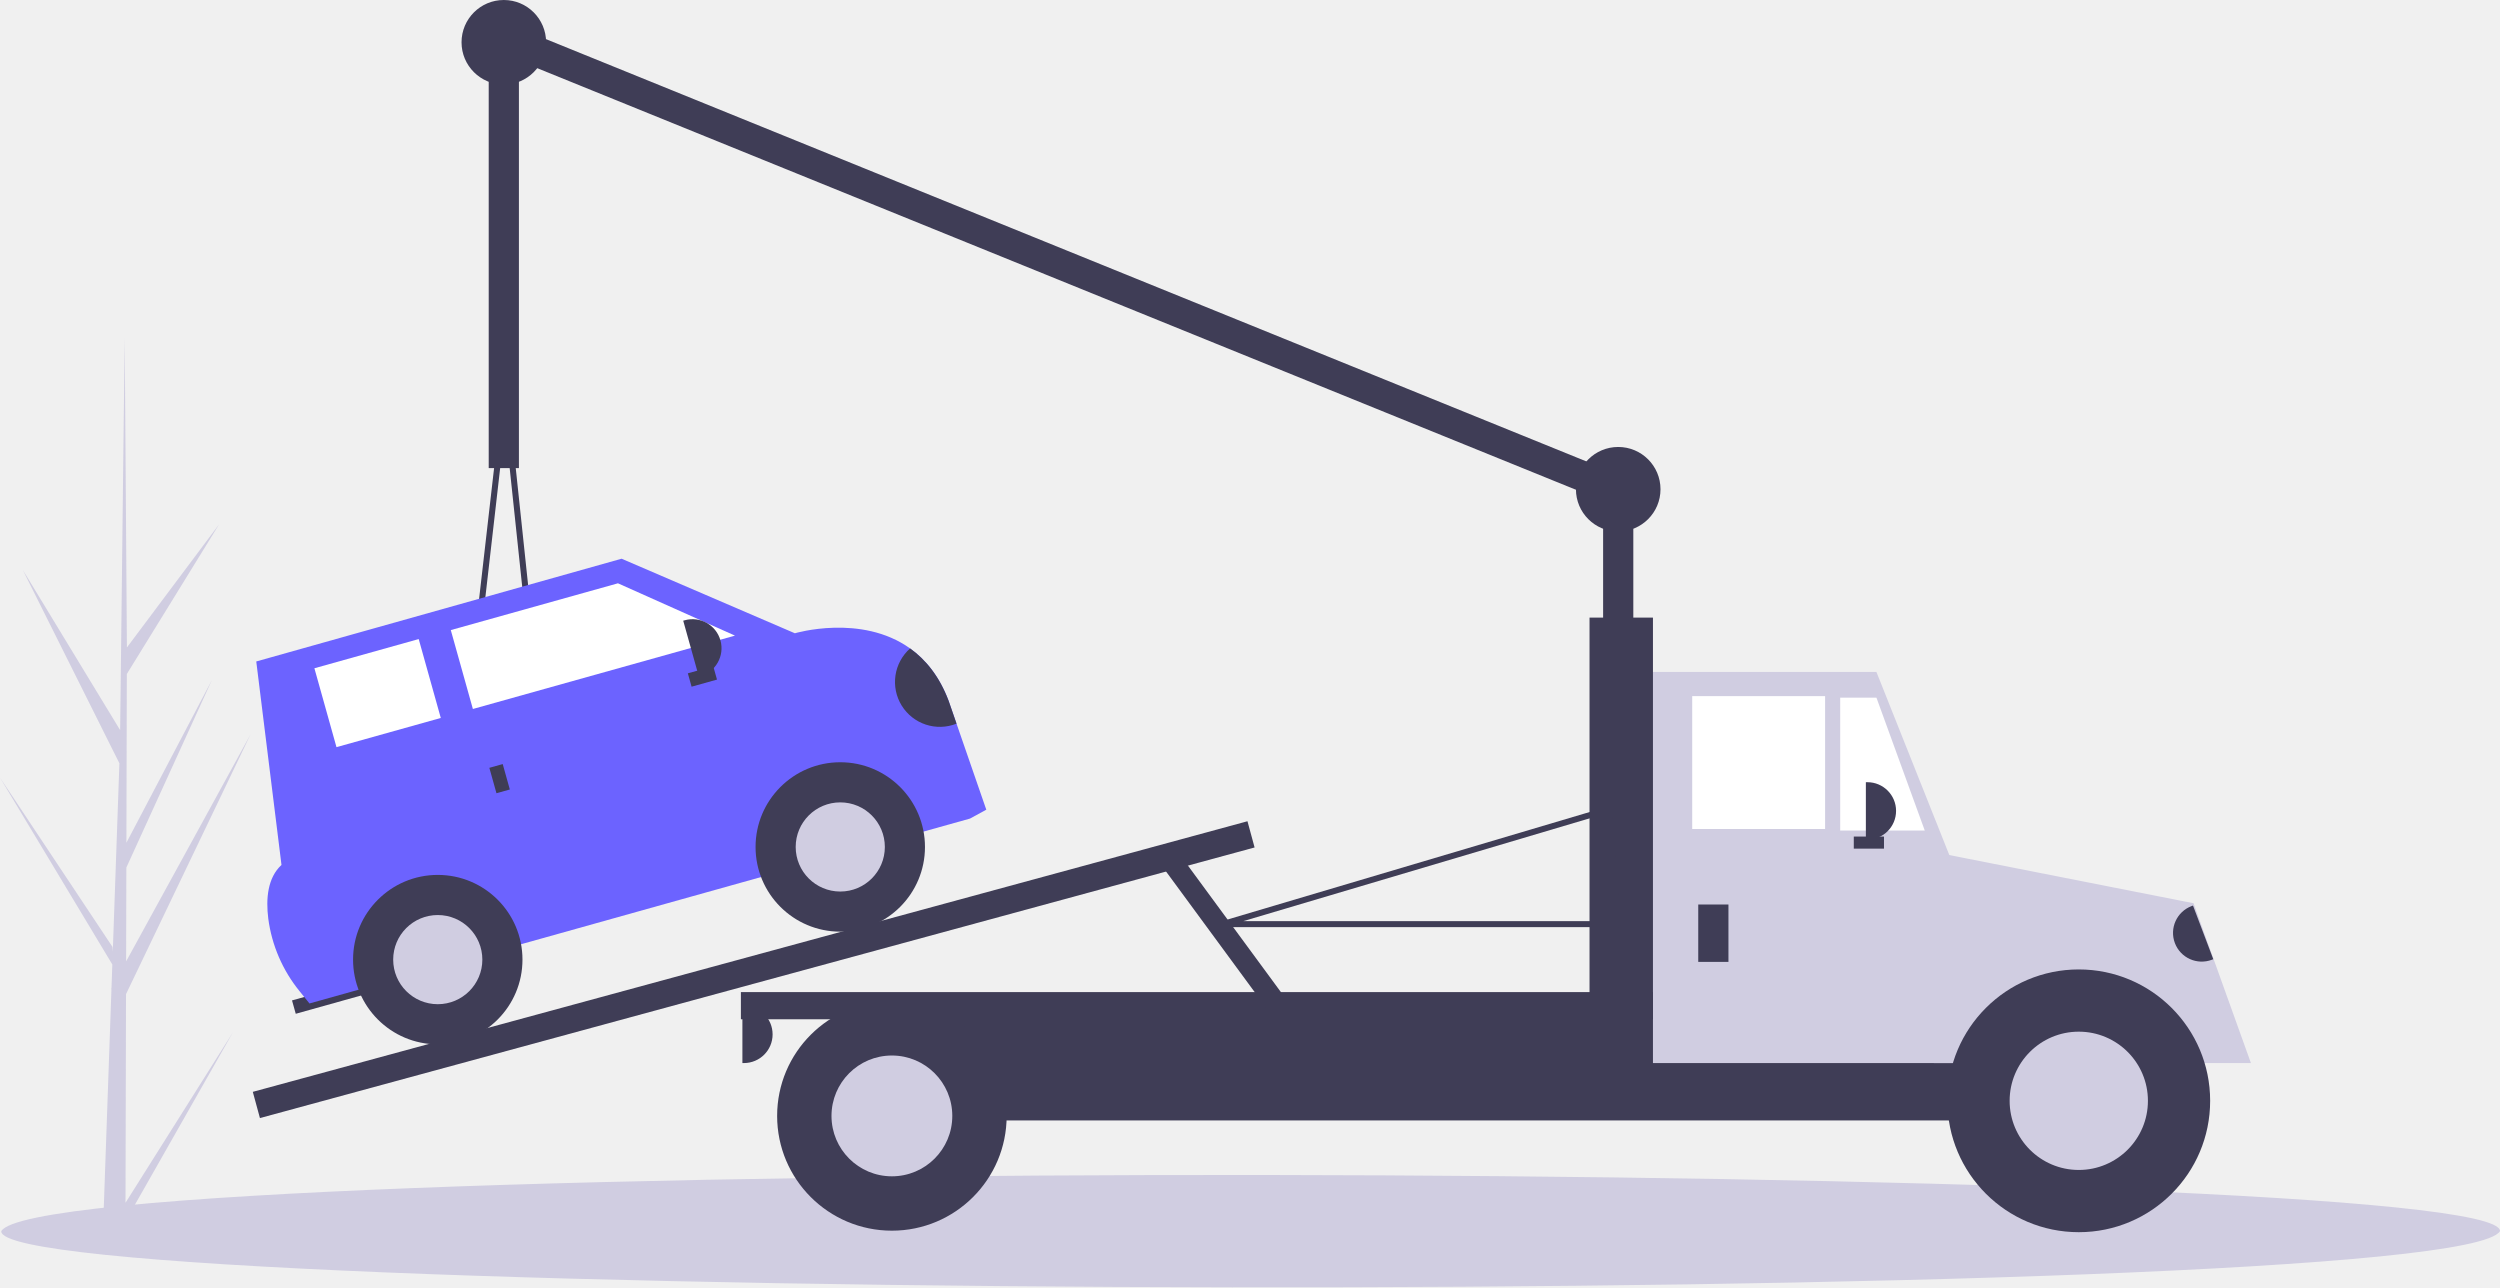
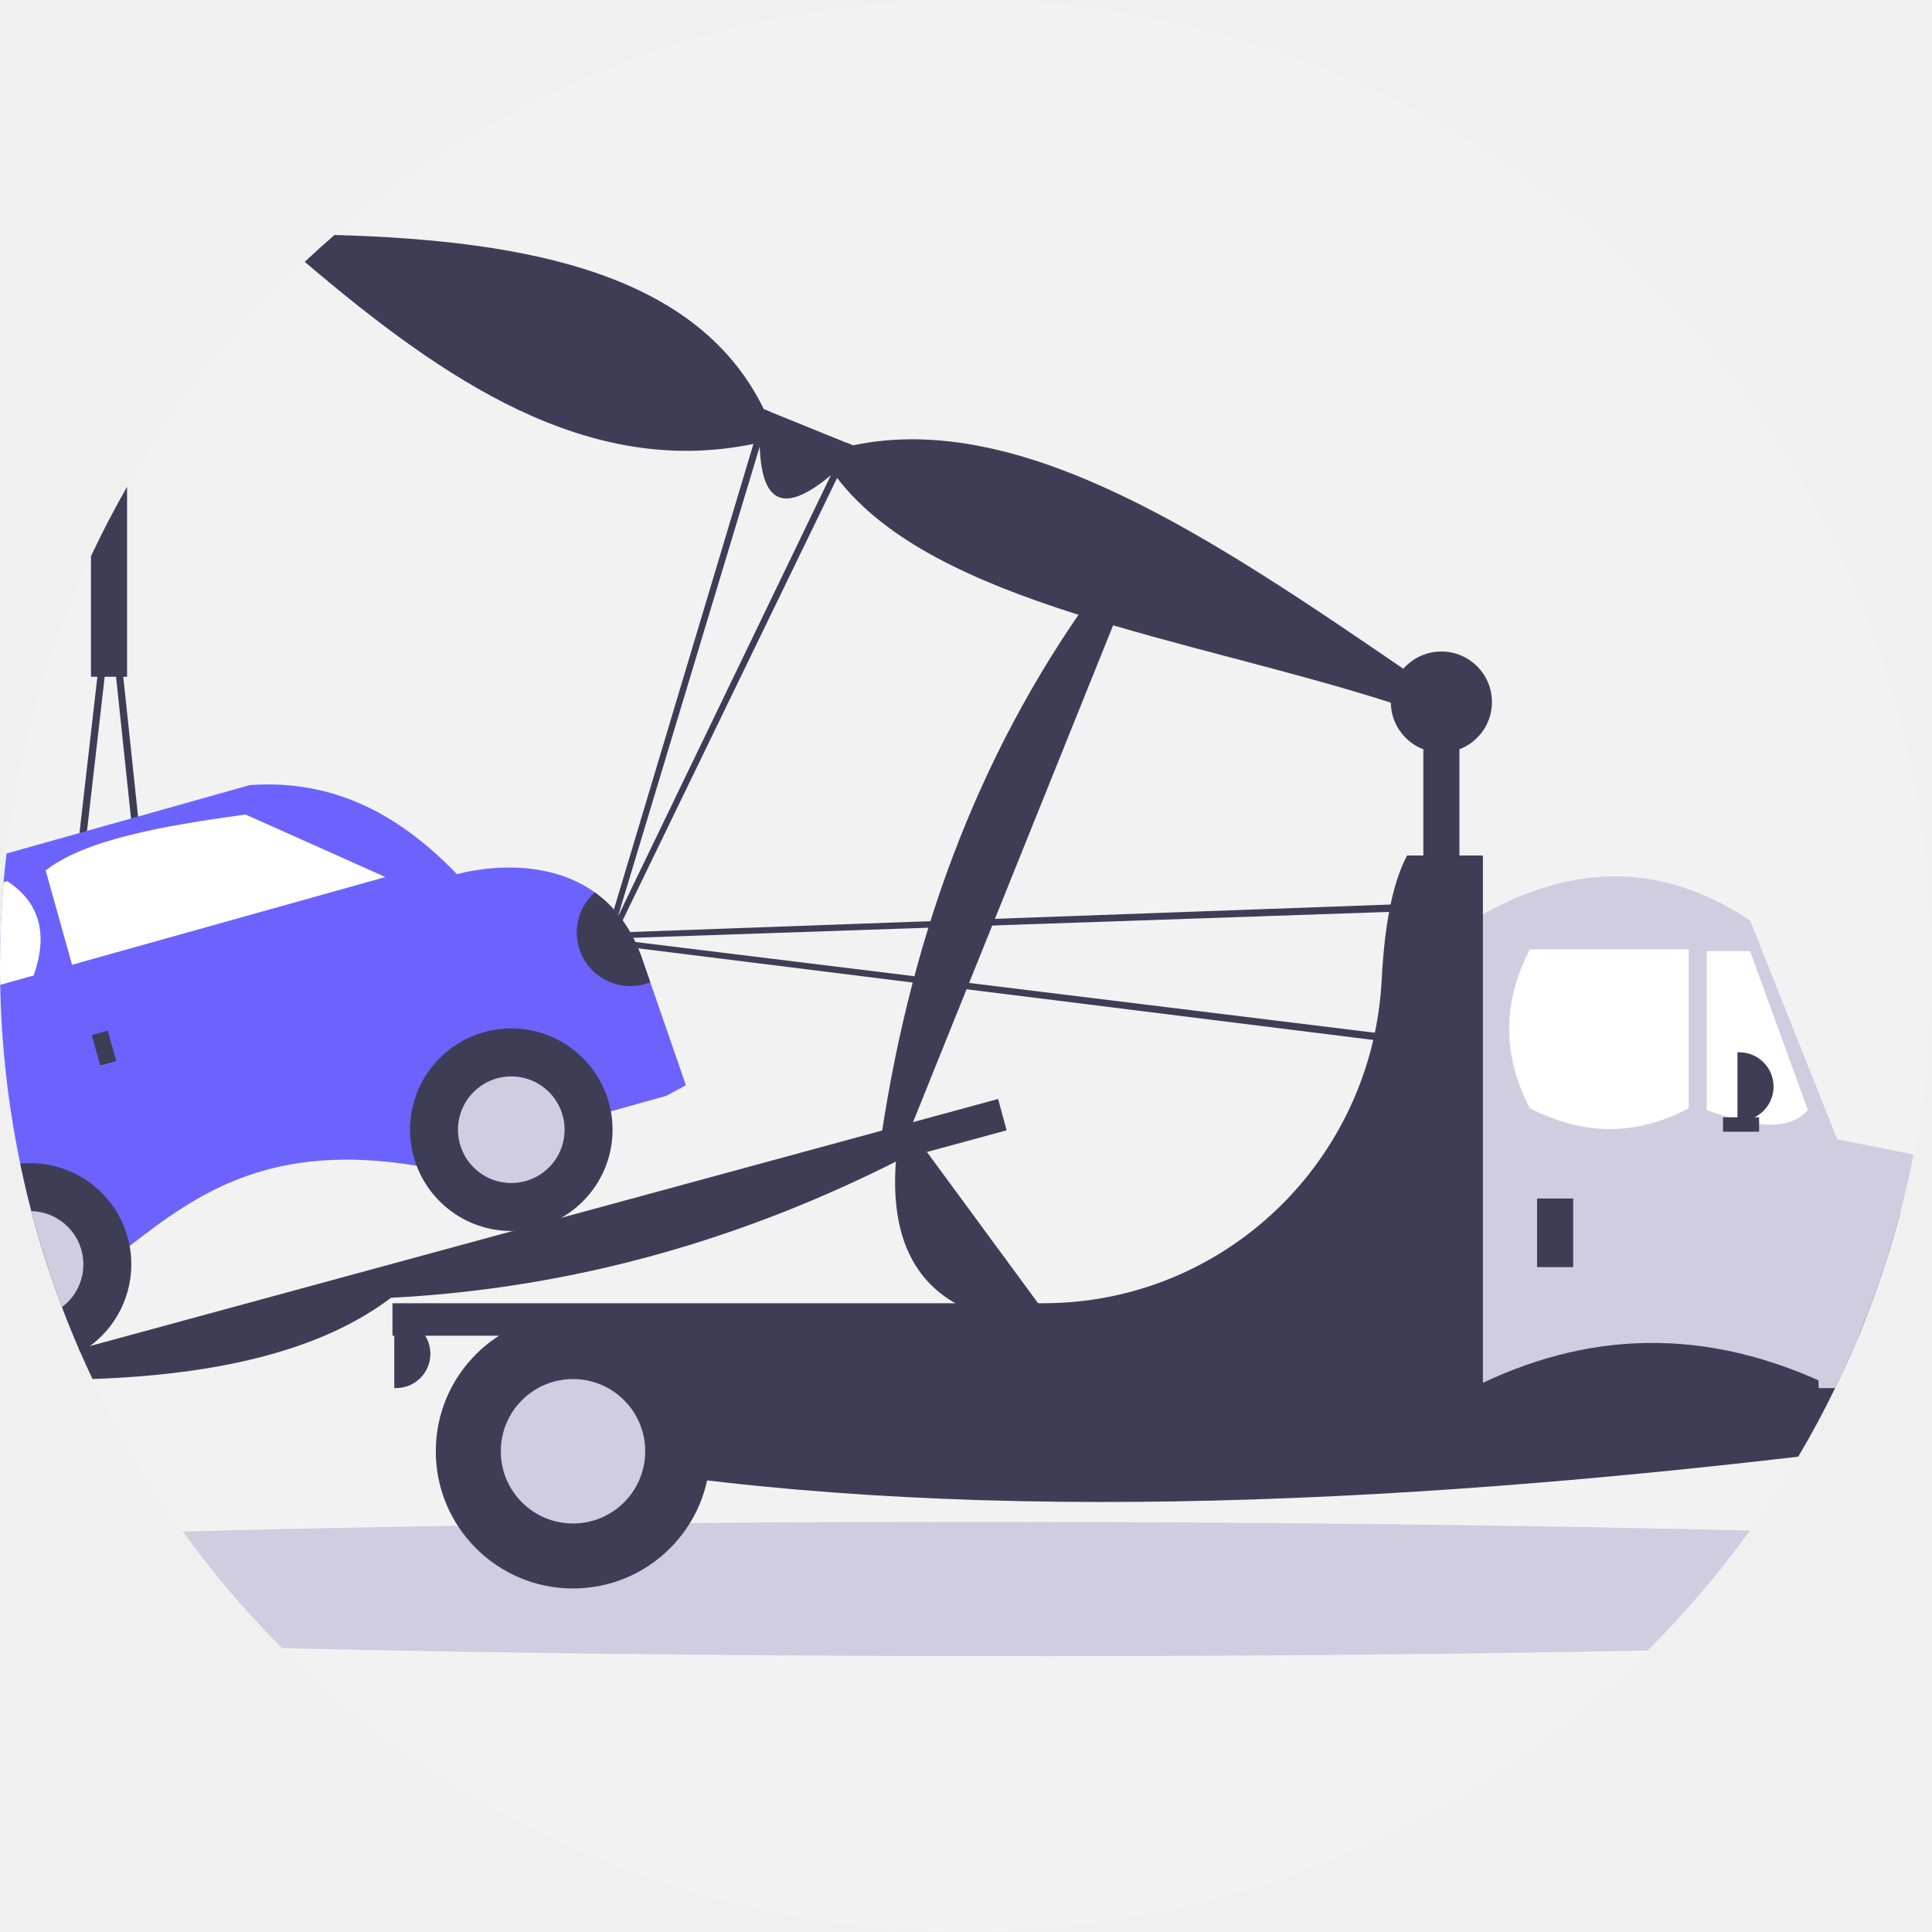
- <svg xmlns="http://www.w3.org/2000/svg" id="bf6b072d-b0c7-410f-9e86-e550d19ff3f5" data-name="Layer 1" width="1002.501" height="516.22" viewBox="0 0 1002.501 516.22">
-   <path d="M149.078,674.202l43.077-68.361-43.097,75.808-.023,7.789q-4.61-.054-9.126-.353l3.514-100.063-.046-.773.079-.148.335-9.455L98.75,503.723l45.087,67.843.135,2.003,2.654-75.601-38.72-77.518,39.023,64.234,1.815-156.701.008-.522.006.513.884,123.548,36.999-49.433L149.609,462.162l-.172,67.668,34.33-65.354-34.349,75.302-.095,37.627,49.868-90.996L149.284,590.532Z" transform="translate(-98.74955 -191.8899)" fill="#d0cde1" />
-   <rect x="642.851" y="193.767" width="12.11" height="85.984" fill="#3f3d56" />
-   <rect x="521.329" y="57.4" width="12.11" height="483.657" transform="translate(-46.96838 483.469) rotate(-67.90849)" fill="#3f3d56" />
-   <path d="M1101.249,685.583C1082.491,716.92,97.76,714.29,99.252,685.581,118.009,654.246,1102.741,656.876,1101.249,685.583Z" transform="translate(-98.74955 -191.8899)" fill="#d0cde1" />
-   <rect x="773.644" y="366.947" width="105.361" height="41.176" fill="#3f3d56" />
-   <rect x="349.778" y="403.278" width="519.539" height="46.02" fill="#3f3d56" />
-   <polygon points="783.938 426.288 659.2 426.288 659.2 269.458 752.451 269.458 783.938 348.555 783.938 426.288" fill="#d0cde1" />
-   <rect x="678.577" y="279.146" width="53.286" height="53.286" fill="#fff" />
-   <polygon points="771.827 333.038 737.918 333.038 737.918 279.752 752.451 279.752 771.827 333.038" fill="#fff" />
-   <rect x="680.999" y="362.708" width="12.11" height="23.01" fill="#3f3d56" />
-   <path d="M748.212,313.661h.606a11.505,11.505,0,0,1,11.505,11.505v0a11.505,11.505,0,0,1-11.505,11.505H748.212a0,0,0,0,1,0,0V313.661a0,0,0,0,1,0,0Z" fill="#3f3d56" />
-   <path d="M297.703,403.278h.606a11.505,11.505,0,0,1,11.505,11.505v0a11.505,11.505,0,0,1-11.505,11.505h-.606a0,0,0,0,1,0,0V403.278A0,0,0,0,1,297.703,403.278Z" fill="#3f3d56" />
-   <path d="M931.129,594.995c18.455,0,35.055,8.94,46.573,23.184h23.668l-23.01-64.096-107.178-21.138,3.028,85.234h10.346C896.075,603.935,912.674,594.995,931.129,594.995Z" transform="translate(-98.74955 -191.8899)" fill="#d0cde1" />
-   <circle cx="833.591" cy="441.426" r="52.681" fill="#3f3d56" />
-   <circle cx="833.591" cy="441.426" r="27.727" fill="#d0cde1" />
-   <circle cx="357.65" cy="447.482" r="46.02" fill="#3f3d56" />
-   <circle cx="357.65" cy="447.482" r="24.221" fill="#d0cde1" />
-   <rect x="637.401" y="247.659" width="25.432" height="183.474" fill="#3f3d56" />
-   <rect x="297.097" y="397.829" width="365.736" height="10.899" fill="#3f3d56" />
-   <rect x="194.303" y="575.272" width="413.358" height="10.899" transform="translate(-237.1354 -66.25763) rotate(-15.21949)" fill="#3f3d56" />
-   <rect x="585.082" y="530.057" width="8.477" height="70.856" transform="translate(-319.1748 266.9006) rotate(-36.31135)" fill="#3f3d56" />
-   <rect x="743.368" y="335.46" width="12.11" height="4.844" fill="#3f3d56" />
-   <path d="M747.656,563.681H589.009a1.211,1.211,0,0,1-.344-2.372l155.014-46.02a1.211,1.211,0,0,1,1.552,1.066l3.633,46.02a1.211,1.211,0,0,1-1.208,1.306ZM597.343,561.259H746.345l-3.412-43.222Z" transform="translate(-98.74955 -191.8899)" fill="#3f3d56" />
-   <path d="M318.049,510.395h-.011l-34.766-.328a1.211,1.211,0,0,1-1.192-1.349l18.064-157.615a1.211,1.211,0,0,1,1.203-1.073h.005a1.212,1.212,0,0,1,1.199,1.084l16.702,157.943a1.211,1.211,0,0,1-1.205,1.338Zm-33.41-2.737,32.063.302L301.298,362.3Z" transform="translate(-98.74955 -191.8899)" fill="#3f3d56" />
-   <path d="M970.488,556.415h.606a11.505,11.505,0,0,1,11.505,11.505v0a11.505,11.505,0,0,1-11.505,11.505h-.606a0,0,0,0,1,0,0V556.415A0,0,0,0,1,970.488,556.415Z" transform="translate(1992.097 561.7655) rotate(159.2826)" fill="#3f3d56" />
-   <rect x="215.948" y="588.226" width="35.08" height="5.568" transform="translate(-249.4105 -107.0804) rotate(-15.63709)" fill="#3f3d56" />
-   <path d="M494.252,516.576l-6.521,3.56L222.839,594.28l-3.933-4.885a58.171,58.171,0,0,1-12.581-29.144c-1-7.985-.269-16.4,5.301-21.523l-10.116-81.59,146.5-41.204,69.485,29.899s26.616-7.953,46.202,6.08c6.2,4.446,11.698,11.095,15.416,20.907l3.203,9.252Z" transform="translate(-98.74955 -191.8899)" fill="#6c63ff" />
-   <circle cx="336.948" cy="339.63" r="33.967" fill="#3f3d56" />
-   <circle cx="336.948" cy="339.63" r="17.877" fill="#d0cde1" />
-   <circle cx="175.545" cy="384.807" r="33.967" fill="#3f3d56" />
-   <circle cx="175.545" cy="384.807" r="17.877" fill="#d0cde1" />
-   <polygon points="294.724 254.884 189.624 284.302 180.769 252.665 247.797 233.903 294.724 254.884" fill="#fff" />
-   <rect x="228.448" y="453.402" width="43.433" height="32.853" transform="translate(-216.1297 -107.0706) rotate(-15.63709)" fill="#fff" />
-   <rect x="296.301" y="498.839" width="5.568" height="10.58" transform="translate(-223.5644 -92.61487) rotate(-15.63709)" fill="#3f3d56" />
-   <rect x="377.636" y="457.859" width="5.568" height="10.58" transform="translate(625.1378 -219.9204) rotate(74.36291)" fill="#3f3d56" />
-   <path d="M375.626,438.706h.613A11.638,11.638,0,0,1,387.877,450.344v0a11.638,11.638,0,0,1-11.638,11.638h-.613a0,0,0,0,1,0,0V438.706A0,0,0,0,1,375.626,438.706Z" transform="translate(-206.0075 -72.32334) rotate(-15.63709)" fill="#3f3d56" />
-   <path d="M482.316,482.071a17.988,17.988,0,0,1-18.619-30.159c6.2,4.446,11.698,11.095,15.416,20.907Z" transform="translate(-98.74955 -191.8899)" fill="#3f3d56" />
-   <rect x="195.975" y="10.899" width="12.11" height="176.813" fill="#3f3d56" />
-   <circle cx="202.03" cy="16.955" r="16.955" fill="#3f3d56" />
-   <circle cx="648.906" cy="196.189" r="16.955" fill="#3f3d56" />
+ <svg xmlns="http://www.w3.org/2000/svg" id="e3549c94-1e73-4cd7-87bc-718044b892f5" data-name="Layer 1" width="648" height="648" viewBox="0 0 648 648">
+   <path d="M924,450a325.024,325.024,0,0,1-6.17,63.21q-1.89,9.615-4.36,19.02a319.214,319.214,0,0,1-11.85,36.33q-.945,2.43-1.95,4.84-2.475,6.015-5.19,11.9-1.44,3.15-2.97,6.27-5.715,11.775-12.37,23.01-7.545,12.78-16.22,24.79A324.219,324.219,0,0,1,307.03,588.53q-2.115-4.44-4.08-8.96c-.17-.37-.32-.73-.48-1.1q-3.015-6.945-5.69-14.06-2.4-6.36-4.54-12.86-3.15-9.54-5.71-19.33-2.07-7.89-3.74-15.94a323.417,323.417,0,0,1-6.72-59.96Q275.995,453.17,276,450q0-14.205,1.2-28.1.42-4.83.97-9.62A321.818,321.818,0,0,1,306.51,312.56q5.595-11.925,12.11-23.3a325.1,325.1,0,0,1,59.59-75.44q4.905-4.62,10-9.01A322.676,322.676,0,0,1,600,126C778.94,126,924,271.06,924,450Z" transform="translate(-276 -126)" fill="#f2f2f2" />
+   <rect x="477.39" y="233.047" width="12.11" height="85.984" fill="#3f3d56" />
+   <path d="M765.53,357.96l-.44,1.09L760.97,369.18l-7.58-3.08-10.9-4.42c-67.651-21.715-153.151-32.826-185.72-75.38l-2.12-.86c-13.629,11.308-23.093,11.969-23.83-9.68L528.7,274.9C473.115,286.329,425.045,253.694,378.21,213.82q4.905-4.62,10-9.01c65.845,1.846,121.995,13.27,143.99,58.44l2.13.87,25.59,10.38,2.14.87c56.843-11.987,120.704,31.221,184.63,74.94Z" transform="translate(-276 -126)" fill="#3f3d56" />
+   <path d="M862.92,639.37a323.929,323.929,0,0,1-34.33,40.23C684.54,682.41,510.95,682.06,370.6,678.8a324.343,324.343,0,0,1-33.28-39.1c29.15-.81,60.11-1.45,92.22-1.95q19.065-.315,38.65-.54,19.425-.21,39.23-.38h.01C627.28,635.86,755.48,636.75,862.92,639.37Z" transform="translate(-276 -126)" fill="#d0cde1" />
+   <path d="M913.47,532.23a319.214,319.214,0,0,1-11.85,36.33q-.945,2.43-1.95,4.84h-15.49V532.23Z" transform="translate(-276 -126)" fill="#3f3d56" />
+   <path d="M901.62,568.56q-.945,2.43-1.95,4.84-2.475,6.015-5.19,11.9-1.44,3.15-2.97,6.27-5.715,11.775-12.37,23.01c-154.78,18.034-298.022,22.356-418.82,0V568.56Z" transform="translate(-276 -126)" fill="#3f3d56" />
+   <path d="M894.48,513.84V585.3q-1.44,3.15-2.97,6.27c-43.96-21.463-84.148-18.903-121.77,0V434.74c30.456-18.208,61.437-21.205,93.25,0l29.23,73.41Z" transform="translate(-276 -126)" fill="#d0cde1" />
+   <path d="M789.115,444.426l53.286,0,0,53.286c-17.569,9.385-35.335,9.185-53.286,0Q775.231,471.069,789.115,444.426Z" transform="translate(-276 -126)" fill="#fff" />
+   <path d="M882.366,498.318c-7.003,7.884-19.845,5.062-33.909,0l0-53.286h14.533Z" transform="translate(-276 -126)" fill="#fff" />
+   <rect x="515.537" y="401.988" width="12.11" height="23.01" fill="#3f3d56" />
+   <path d="M858.751,478.941h.606A11.505,11.505,0,0,1,870.861,490.446v0h0a11.505,11.505,0,0,1-11.505,11.505h-.606V478.941Z" transform="translate(-276 -126)" fill="#3f3d56" />
+   <path d="M408.241,568.558h.606a11.505,11.505,0,0,1,11.505,11.505v0h0a11.505,11.505,0,0,1-11.505,11.505h-.606V568.558Z" transform="translate(-276 -126)" fill="#3f3d56" />
+   <path d="M917.83,513.21q-1.89,9.615-4.36,19.02a319.214,319.214,0,0,1-11.85,36.33q-.945,2.43-1.95,4.84-2.475,6.015-5.19,11.9-1.44,3.15-2.97,6.27H886L885.35,573.4l-.17-4.84-1-28.19-1.21-34.04,9.25,1.82Z" transform="translate(-276 -126)" fill="#d0cde1" />
+   <circle cx="192.188" cy="486.762" r="46.02" fill="#3f3d56" />
+   <circle cx="192.188" cy="486.762" r="24.221" fill="#d0cde1" />
+   <path d="M773.372,563.109h-0V412.939H747.94c-5.046,9.51-7.608,23.972-8.52,41.723C736.302,515.325,686.634,563.109,625.89,563.109H407.636v10.899H745.776c.717,7.459,1.446,14.943,2.164,22.404l25.432-0V574.008h0Z" transform="translate(-276 -126)" fill="#3f3d56" />
+   <path d="M613.63,505.11l-26.73,7.27-8.77,2.39c-52.698,26.796-109.318,43.292-170.99,46.52-23.681,17.906-58.387,25.768-100.11,27.24q-2.115-4.44-4.08-8.96c-.17-.37-.32-.73-.48-1.1l3.7-1L448,538.87a.019.019,0,0,0,.03,0l16.21-4.41h.02L610.77,494.6Z" transform="translate(-276 -126)" fill="#3f3d56" />
+   <path d="M576.714,512.837l6.831-5.02,41.959,57.097-6.831,5.02C587.161,566.044,573.322,546.885,576.714,512.837Z" transform="translate(-276 -126)" fill="#3f3d56" />
+   <path d="M646.634,319.782l7.746,3.445L579.585,508.968l-7.746-3.445C582.224,437.909,605.131,375.203,646.634,319.782Z" transform="translate(-276 -126)" fill="#3f3d56" />
+   <rect x="577.906" y="374.74" width="12.11" height="4.844" fill="#3f3d56" />
+   <path d="M757.247,429.625a1.007,1.007,0,0,0-.005-.255,1.201,1.201,0,0,0-1.332-1.072l-7.807.878-274.191,9.913-2.425.267a1.211,1.211,0,0,0-.073,2.395l279.972,34.898a1.213,1.213,0,0,0,1.324-1.094Zm-277.207,11.211,267.619-9.179,7.028-.783-4.262,43.144Z" transform="translate(-276 -126)" fill="#3f3d56" />
+   <path d="M559.92,274.5,554.65,285.44,483.23,433.5l47.59-157.74,3.51-11.64-2.13-.87-3.5,11.65L479.6,438.74l-.52,2.38a1.181,1.181,0,0,0,.6,1.31,1.194,1.194,0,0,0,1.64-.47L556.77,286.3l5.29-10.93Z" transform="translate(-276 -126)" fill="#3f3d56" />
+   <path d="M326.78,442.13,323.27,409l-.96-9.13L317.35,352.99l-3.01-28.49a1.213,1.213,0,0,0-2.41-.01l-3.27,28.5-6,52.4-1.11,9.69-3.21,28L293.87,482.11a.528.528,0,0,0-.01.13,1.214,1.214,0,0,0,1.2,1.22l14.56.14,20.21.19h.01c.04,0,.08-.01.12-.01a1.211,1.211,0,0,0,1.08-1.33Zm-11.98,39.09-5.79-.05-12.58-.12,3.64-31.78v-.01l4-34.88,1.11-9.7L311.11,352.99l1.98-17.3,1.83,17.3,5.03,47.54.96,9.13,3.5,33.13L328.49,481.35Z" transform="translate(-276 -126)" fill="#3f3d56" />
+   <path d="M506.04,489.97l-6.52,3.56-18.63,5.21-15.62,4.38-33.92,9.49-15.62,4.37c-48.548-7.964-73.063,8.8-96.24,26.94l-15.62,4.37-11.63,3.26q-3.15-9.54-5.71-19.33-2.07-7.89-3.74-15.94a323.417,323.417,0,0,1-6.72-59.96Q275.995,453.17,276,450q0-14.205,1.2-28.1.42-4.83.97-9.62l24.49-6.89,2.52-.71,14.77-4.15,2.36-.66,37.49-10.55c28.823-2.036,50.779,10.482,69.48,29.9,0,0,26.62-7.95,46.21,6.08,6.2,4.45,11.69,11.1,15.41,20.91l3.21,9.25Z" transform="translate(-276 -126)" fill="#6c63ff" />
+   <circle cx="171.486" cy="378.91" r="33.967" fill="#3f3d56" />
+   <circle cx="171.486" cy="378.91" r="17.877" fill="#d0cde1" />
+   <path d="M320.05,550.09A34.075,34.075,0,0,1,302.95,579.57c-.17-.37-.32-.73-.48-1.1q-3.015-6.945-5.69-14.06-2.4-6.36-4.54-12.86-3.15-9.54-5.71-19.33-2.07-7.89-3.74-15.94a32.507,32.507,0,0,1,3.29-.16,33.94,33.94,0,0,1,33.97,33.97Z" transform="translate(-276 -126)" fill="#3f3d56" />
+   <path d="M303.96,550.09A17.84,17.84,0,0,1,296.78,564.41q-2.4-6.36-4.54-12.86-3.15-9.54-5.71-19.33A17.866,17.866,0,0,1,303.96,550.09Z" transform="translate(-276 -126)" fill="#d0cde1" />
+   <path d="M405.263,420.164l-105.1,29.418-8.855-31.637c13.233-10.335,39.27-14.934,67.028-18.762Z" transform="translate(-276 -126)" fill="#fff" />
+   <path d="M287.29,453.18l-11.22,3.14Q275.995,453.17,276,450q0-14.205,1.2-28.1l1.24-.35C289.401,428.742,292.172,439.36,287.29,453.18Z" transform="translate(-276 -126)" fill="#fff" />
+   <rect x="308.09" y="472.229" width="5.568" height="10.58" transform="translate(-393.2061 -24.53223) rotate(-15.63709)" fill="#3f3d56" />
+   <path d="M494.105,455.462a17.988,17.988,0,0,1-18.619-30.159c6.2,4.446,11.698,11.095,15.416,20.907Z" transform="translate(-276 -126)" fill="#3f3d56" />
+   <path d="M306.51,312.56q5.595-11.925,12.11-23.3v63.73H306.51Z" transform="translate(-276 -126)" fill="#3f3d56" />
+   <circle cx="483.445" cy="235.47" r="16.955" fill="#3f3d56" />
</svg>
